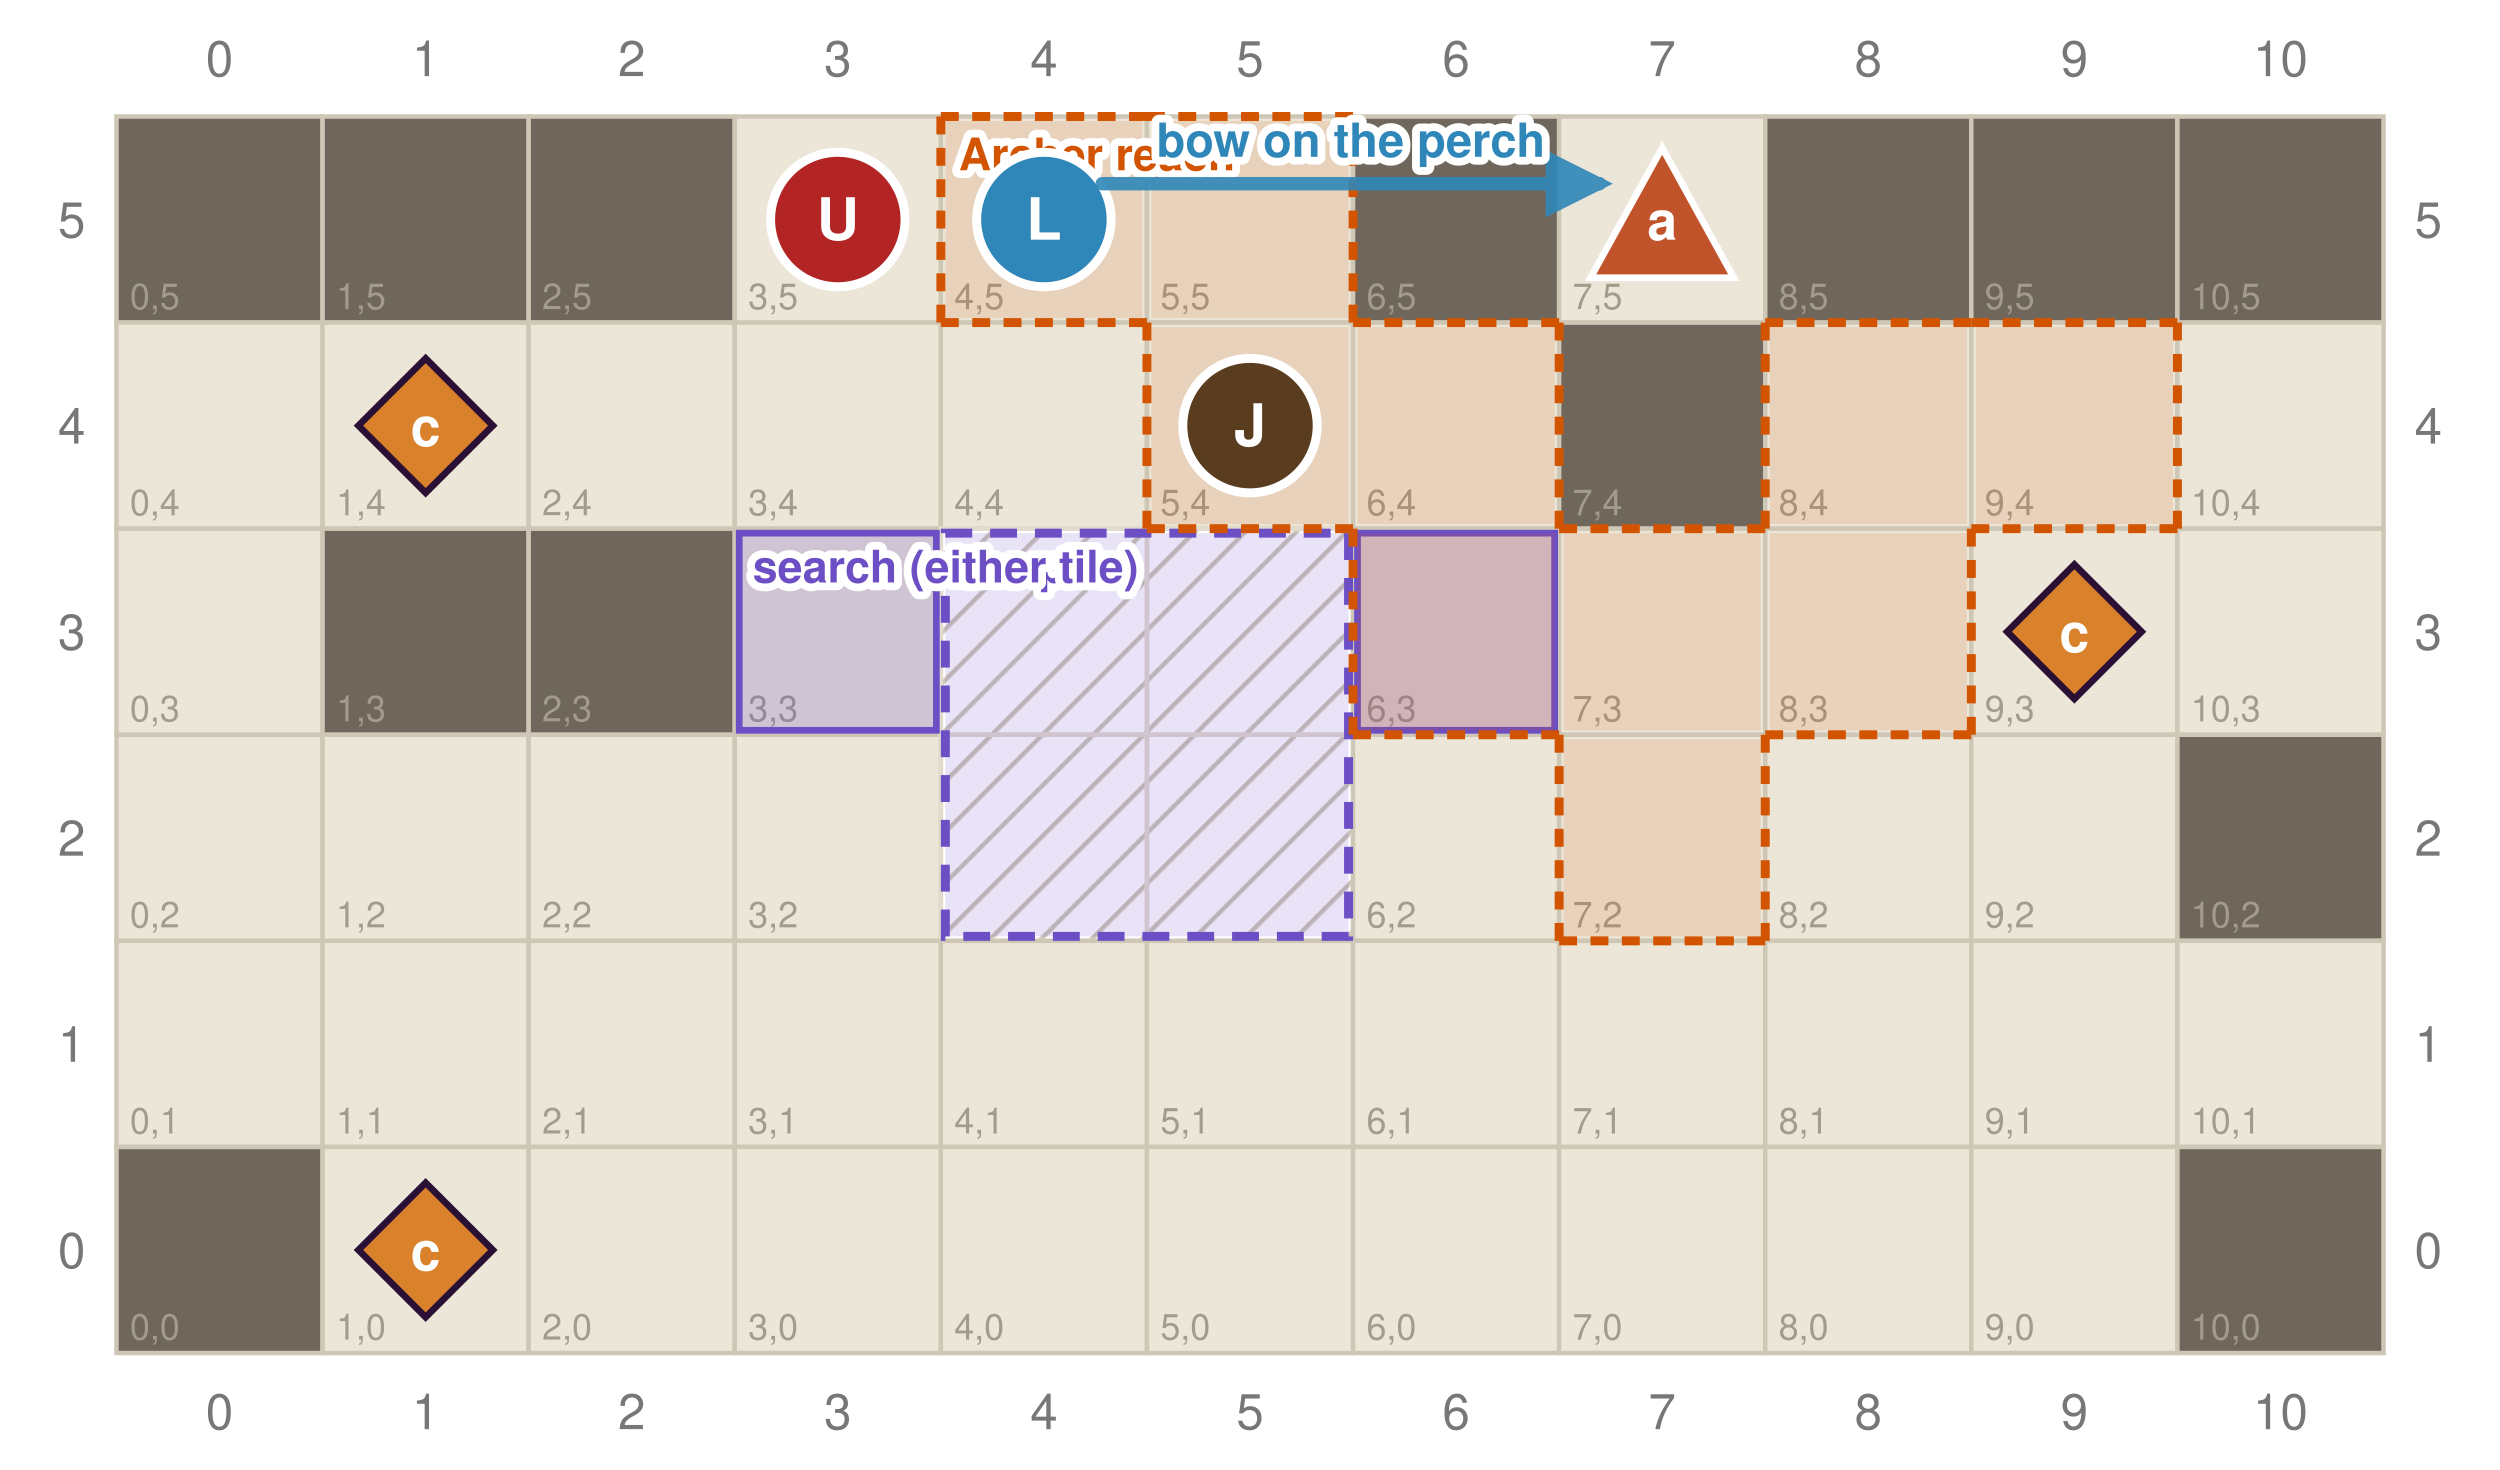
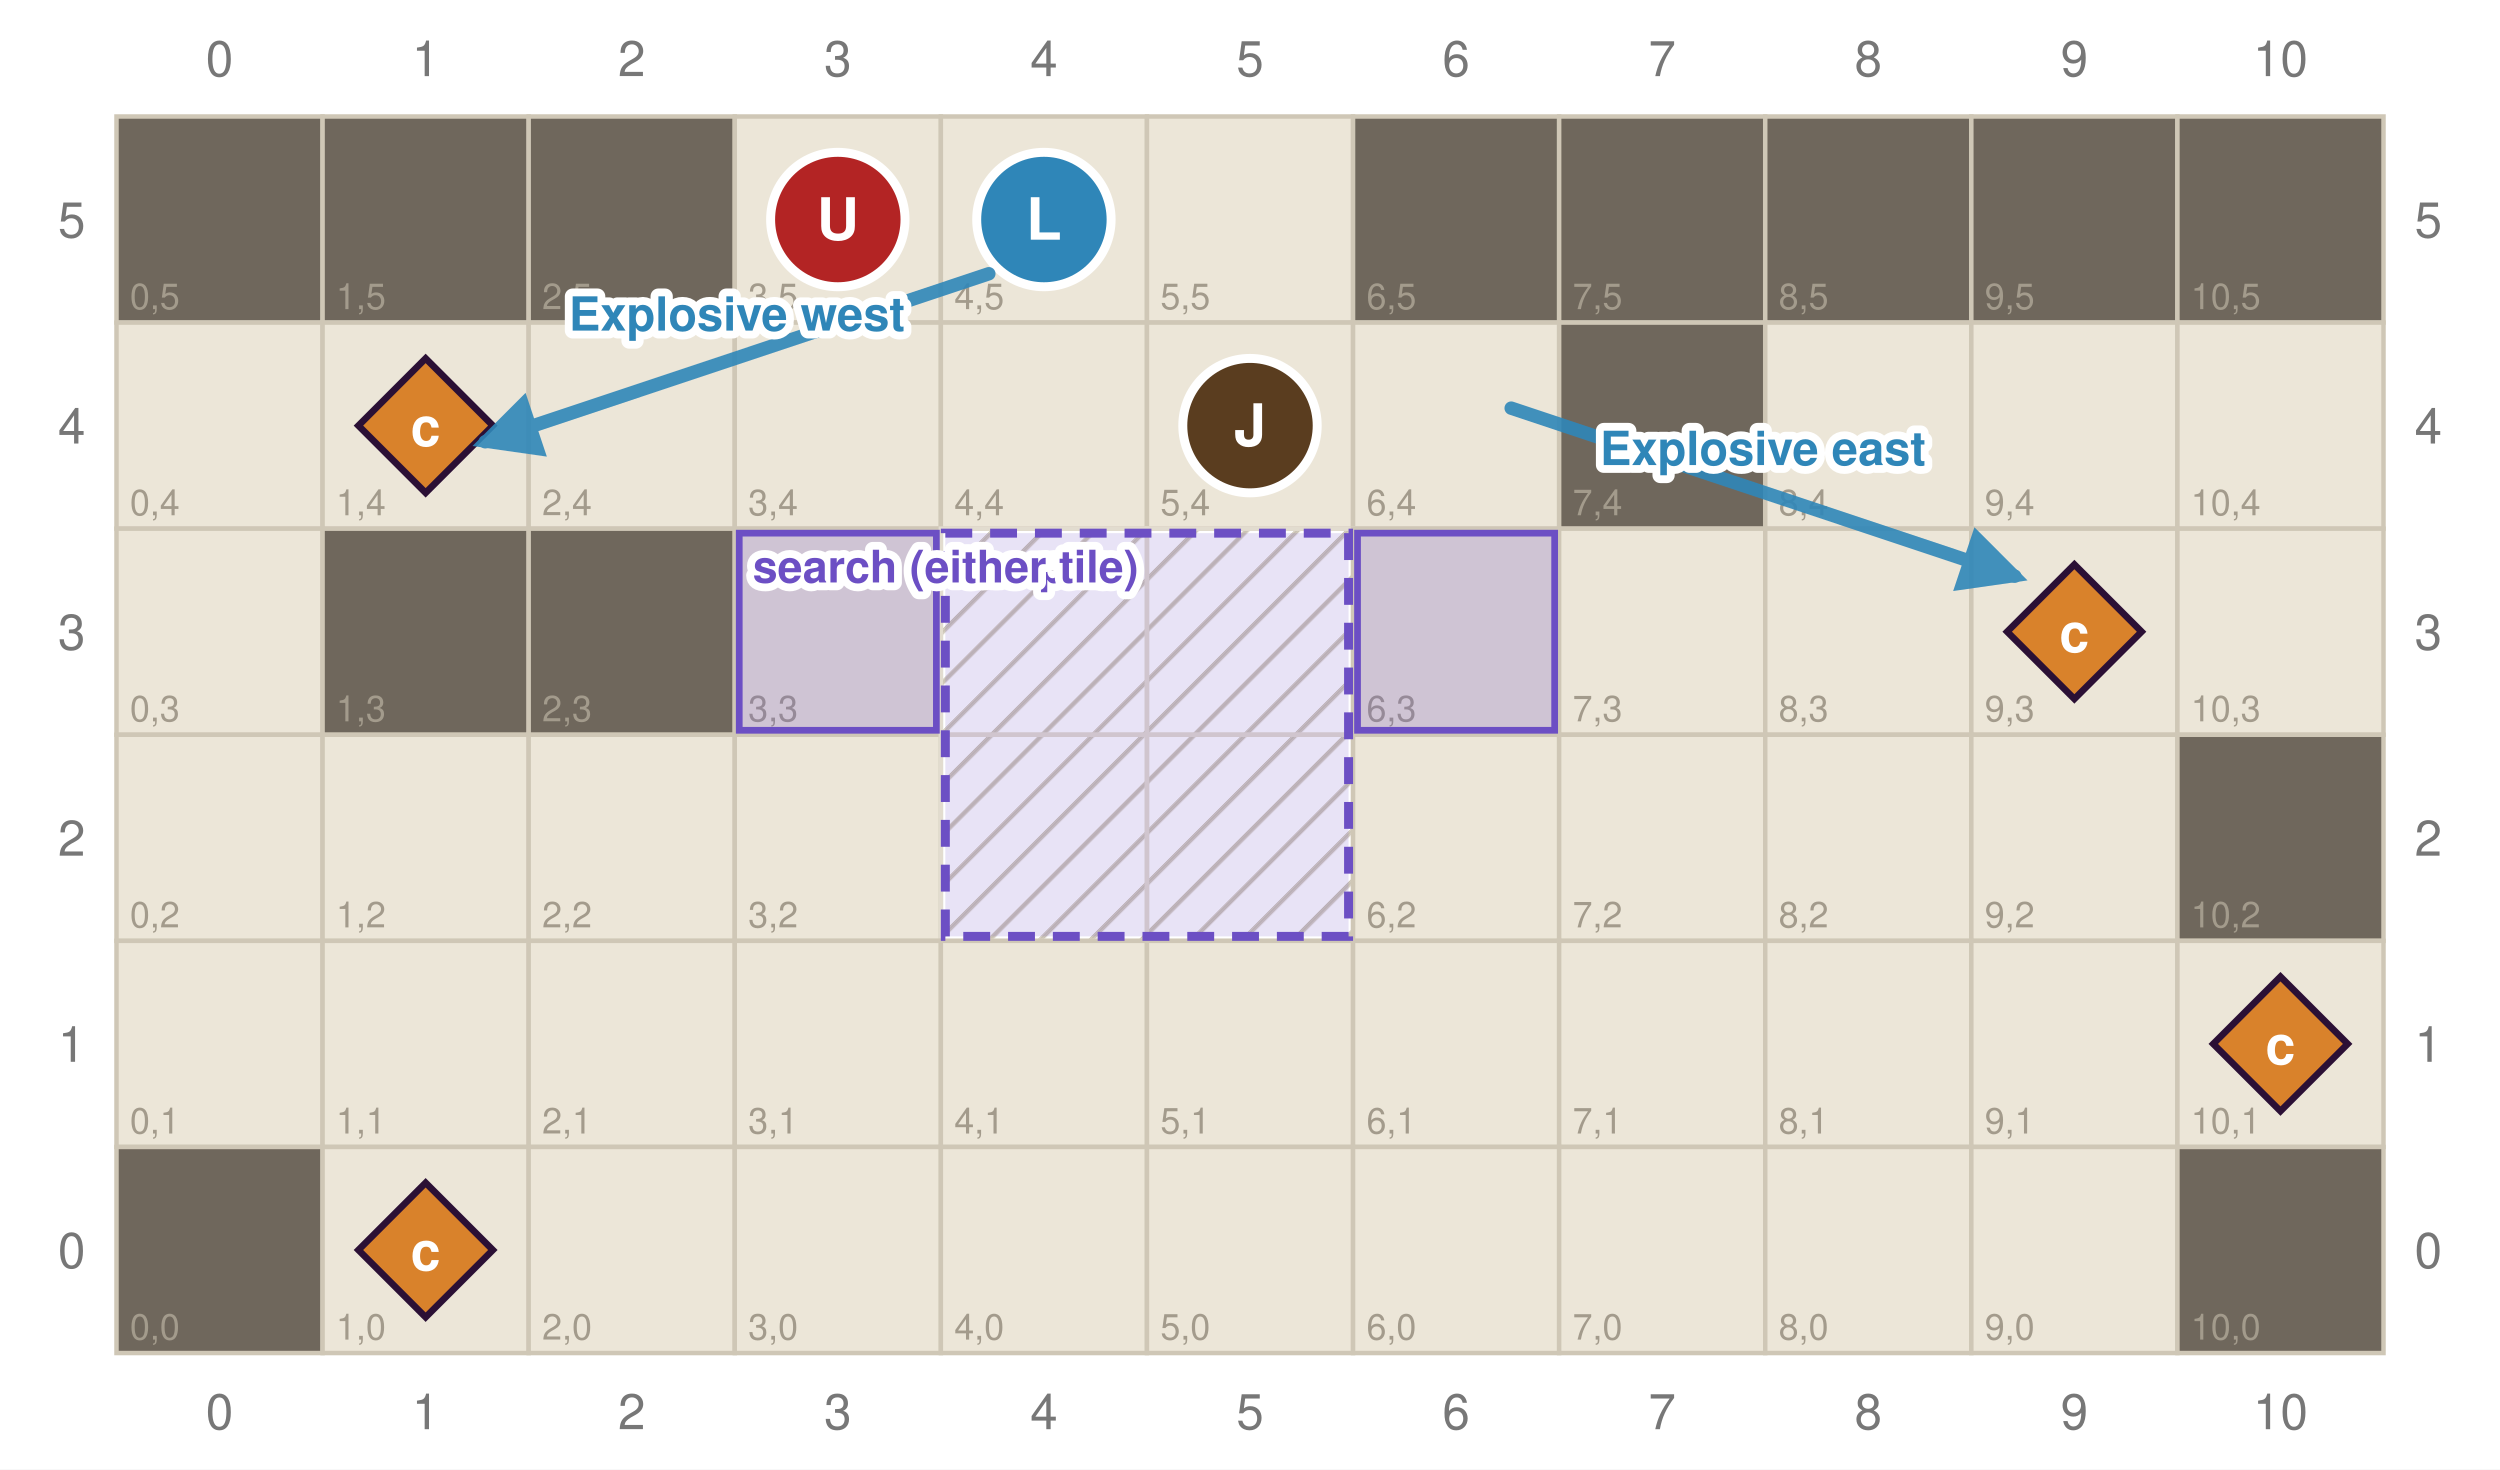
<svg xmlns="http://www.w3.org/2000/svg" viewBox="0 0 558 328" width="558" height="328">
  <defs>
    <marker id="ah" viewBox="0 0 10 10" refX="8" refY="5" markerWidth="5" markerHeight="5" orient="auto-start-reverse">
      <path d="M0,0 L10,5 L0,10 z" fill="context-stroke" />
    </marker>
    <pattern id="gap" width="8" height="8" patternUnits="userSpaceOnUse" patternTransform="rotate(45)">
      <line x1="0" y1="0" x2="0" y2="8" stroke="#c9c2b4" stroke-width="2" />
    </pattern>
  </defs>
  <rect width="558" height="328" fill="#ffffff" />
  <text x="49.0" y="17.0" font-size="11" text-anchor="middle" font-weight="normal" font-family="Segoe UI, Helvetica, Arial, sans-serif" fill="#777">0</text>
  <text x="49.0" y="319.0" font-size="11" text-anchor="middle" font-weight="normal" font-family="Segoe UI, Helvetica, Arial, sans-serif" fill="#777">0</text>
  <text x="95.0" y="17.0" font-size="11" text-anchor="middle" font-weight="normal" font-family="Segoe UI, Helvetica, Arial, sans-serif" fill="#777">1</text>
  <text x="95.0" y="319.0" font-size="11" text-anchor="middle" font-weight="normal" font-family="Segoe UI, Helvetica, Arial, sans-serif" fill="#777">1</text>
  <text x="141.0" y="17.0" font-size="11" text-anchor="middle" font-weight="normal" font-family="Segoe UI, Helvetica, Arial, sans-serif" fill="#777">2</text>
  <text x="141.0" y="319.0" font-size="11" text-anchor="middle" font-weight="normal" font-family="Segoe UI, Helvetica, Arial, sans-serif" fill="#777">2</text>
  <text x="187.0" y="17.0" font-size="11" text-anchor="middle" font-weight="normal" font-family="Segoe UI, Helvetica, Arial, sans-serif" fill="#777">3</text>
  <text x="187.0" y="319.0" font-size="11" text-anchor="middle" font-weight="normal" font-family="Segoe UI, Helvetica, Arial, sans-serif" fill="#777">3</text>
  <text x="233.0" y="17.0" font-size="11" text-anchor="middle" font-weight="normal" font-family="Segoe UI, Helvetica, Arial, sans-serif" fill="#777">4</text>
  <text x="233.0" y="319.0" font-size="11" text-anchor="middle" font-weight="normal" font-family="Segoe UI, Helvetica, Arial, sans-serif" fill="#777">4</text>
  <text x="279.0" y="17.0" font-size="11" text-anchor="middle" font-weight="normal" font-family="Segoe UI, Helvetica, Arial, sans-serif" fill="#777">5</text>
  <text x="279.0" y="319.0" font-size="11" text-anchor="middle" font-weight="normal" font-family="Segoe UI, Helvetica, Arial, sans-serif" fill="#777">5</text>
  <text x="325.0" y="17.0" font-size="11" text-anchor="middle" font-weight="normal" font-family="Segoe UI, Helvetica, Arial, sans-serif" fill="#777">6</text>
  <text x="325.0" y="319.0" font-size="11" text-anchor="middle" font-weight="normal" font-family="Segoe UI, Helvetica, Arial, sans-serif" fill="#777">6</text>
  <text x="371.0" y="17.0" font-size="11" text-anchor="middle" font-weight="normal" font-family="Segoe UI, Helvetica, Arial, sans-serif" fill="#777">7</text>
  <text x="371.0" y="319.0" font-size="11" text-anchor="middle" font-weight="normal" font-family="Segoe UI, Helvetica, Arial, sans-serif" fill="#777">7</text>
  <text x="417.0" y="17.0" font-size="11" text-anchor="middle" font-weight="normal" font-family="Segoe UI, Helvetica, Arial, sans-serif" fill="#777">8</text>
  <text x="417.0" y="319.0" font-size="11" text-anchor="middle" font-weight="normal" font-family="Segoe UI, Helvetica, Arial, sans-serif" fill="#777">8</text>
  <text x="463.0" y="17.0" font-size="11" text-anchor="middle" font-weight="normal" font-family="Segoe UI, Helvetica, Arial, sans-serif" fill="#777">9</text>
  <text x="463.0" y="319.0" font-size="11" text-anchor="middle" font-weight="normal" font-family="Segoe UI, Helvetica, Arial, sans-serif" fill="#777">9</text>
  <text x="509.0" y="17.0" font-size="11" text-anchor="middle" font-weight="normal" font-family="Segoe UI, Helvetica, Arial, sans-serif" fill="#777">10</text>
  <text x="509.0" y="319.0" font-size="11" text-anchor="middle" font-weight="normal" font-family="Segoe UI, Helvetica, Arial, sans-serif" fill="#777">10</text>
  <text x="16.0" y="283.0" font-size="11" text-anchor="middle" font-weight="normal" font-family="Segoe UI, Helvetica, Arial, sans-serif" fill="#777">0</text>
  <text x="542.0" y="283.0" font-size="11" text-anchor="middle" font-weight="normal" font-family="Segoe UI, Helvetica, Arial, sans-serif" fill="#777">0</text>
  <text x="16.0" y="237.0" font-size="11" text-anchor="middle" font-weight="normal" font-family="Segoe UI, Helvetica, Arial, sans-serif" fill="#777">1</text>
  <text x="542.0" y="237.0" font-size="11" text-anchor="middle" font-weight="normal" font-family="Segoe UI, Helvetica, Arial, sans-serif" fill="#777">1</text>
  <text x="16.0" y="191.0" font-size="11" text-anchor="middle" font-weight="normal" font-family="Segoe UI, Helvetica, Arial, sans-serif" fill="#777">2</text>
  <text x="542.0" y="191.0" font-size="11" text-anchor="middle" font-weight="normal" font-family="Segoe UI, Helvetica, Arial, sans-serif" fill="#777">2</text>
  <text x="16.0" y="145.0" font-size="11" text-anchor="middle" font-weight="normal" font-family="Segoe UI, Helvetica, Arial, sans-serif" fill="#777">3</text>
  <text x="542.0" y="145.0" font-size="11" text-anchor="middle" font-weight="normal" font-family="Segoe UI, Helvetica, Arial, sans-serif" fill="#777">3</text>
  <text x="16.0" y="99.0" font-size="11" text-anchor="middle" font-weight="normal" font-family="Segoe UI, Helvetica, Arial, sans-serif" fill="#777">4</text>
  <text x="542.0" y="99.0" font-size="11" text-anchor="middle" font-weight="normal" font-family="Segoe UI, Helvetica, Arial, sans-serif" fill="#777">4</text>
  <text x="16.0" y="53.0" font-size="11" text-anchor="middle" font-weight="normal" font-family="Segoe UI, Helvetica, Arial, sans-serif" fill="#777">5</text>
  <text x="542.0" y="53.0" font-size="11" text-anchor="middle" font-weight="normal" font-family="Segoe UI, Helvetica, Arial, sans-serif" fill="#777">5</text>
  <g>
    <rect x="26" y="26" width="46" height="46" fill="#6f675c" stroke="#cfc7b6" stroke-width="1" />
  </g>
  <text x="29.0" y="69.0" font-size="8" text-anchor="start" font-weight="normal" font-family="Segoe UI, Helvetica, Arial, sans-serif" fill="#a39b8c">0,5</text>
  <g>
    <rect x="72" y="26" width="46" height="46" fill="#6f675c" stroke="#cfc7b6" stroke-width="1" />
  </g>
  <text x="75.0" y="69.0" font-size="8" text-anchor="start" font-weight="normal" font-family="Segoe UI, Helvetica, Arial, sans-serif" fill="#a39b8c">1,5</text>
  <g>
    <rect x="118" y="26" width="46" height="46" fill="#6f675c" stroke="#cfc7b6" stroke-width="1" />
  </g>
  <text x="121.0" y="69.0" font-size="8" text-anchor="start" font-weight="normal" font-family="Segoe UI, Helvetica, Arial, sans-serif" fill="#a39b8c">2,5</text>
  <g>
    <rect x="164" y="26" width="46" height="46" fill="#ece6d8" stroke="#cfc7b6" stroke-width="1" />
  </g>
  <text x="167.0" y="69.0" font-size="8" text-anchor="start" font-weight="normal" font-family="Segoe UI, Helvetica, Arial, sans-serif" fill="#a39b8c">3,5</text>
  <g>
    <rect x="210" y="26" width="46" height="46" fill="#ece6d8" stroke="#cfc7b6" stroke-width="1" />
  </g>
  <text x="213.0" y="69.0" font-size="8" text-anchor="start" font-weight="normal" font-family="Segoe UI, Helvetica, Arial, sans-serif" fill="#a39b8c">4,5</text>
  <g>
    <rect x="256" y="26" width="46" height="46" fill="#ece6d8" stroke="#cfc7b6" stroke-width="1" />
  </g>
  <text x="259.0" y="69.0" font-size="8" text-anchor="start" font-weight="normal" font-family="Segoe UI, Helvetica, Arial, sans-serif" fill="#a39b8c">5,5</text>
  <g>
    <rect x="302" y="26" width="46" height="46" fill="#6f675c" stroke="#cfc7b6" stroke-width="1" />
  </g>
  <text x="305.0" y="69.0" font-size="8" text-anchor="start" font-weight="normal" font-family="Segoe UI, Helvetica, Arial, sans-serif" fill="#a39b8c">6,5</text>
  <g>
-     <rect x="348" y="26" width="46" height="46" fill="#ece6d8" stroke="#cfc7b6" stroke-width="1" />
+     <rect x="348" y="26" width="46" height="46" fill="#6f675c" stroke="#cfc7b6" stroke-width="1" />
  </g>
  <text x="351.0" y="69.0" font-size="8" text-anchor="start" font-weight="normal" font-family="Segoe UI, Helvetica, Arial, sans-serif" fill="#a39b8c">7,5</text>
  <g>
    <rect x="394" y="26" width="46" height="46" fill="#6f675c" stroke="#cfc7b6" stroke-width="1" />
  </g>
  <text x="397.0" y="69.0" font-size="8" text-anchor="start" font-weight="normal" font-family="Segoe UI, Helvetica, Arial, sans-serif" fill="#a39b8c">8,5</text>
  <g>
    <rect x="440" y="26" width="46" height="46" fill="#6f675c" stroke="#cfc7b6" stroke-width="1" />
  </g>
  <text x="443.0" y="69.0" font-size="8" text-anchor="start" font-weight="normal" font-family="Segoe UI, Helvetica, Arial, sans-serif" fill="#a39b8c">9,5</text>
  <g>
    <rect x="486" y="26" width="46" height="46" fill="#6f675c" stroke="#cfc7b6" stroke-width="1" />
  </g>
  <text x="489.0" y="69.0" font-size="8" text-anchor="start" font-weight="normal" font-family="Segoe UI, Helvetica, Arial, sans-serif" fill="#a39b8c">10,5</text>
  <g>
    <rect x="26" y="72" width="46" height="46" fill="#ece6d8" stroke="#cfc7b6" stroke-width="1" />
  </g>
  <text x="29.0" y="115.0" font-size="8" text-anchor="start" font-weight="normal" font-family="Segoe UI, Helvetica, Arial, sans-serif" fill="#a39b8c">0,4</text>
  <g>
    <rect x="72" y="72" width="46" height="46" fill="#ece6d8" stroke="#cfc7b6" stroke-width="1" />
  </g>
  <text x="75.0" y="115.0" font-size="8" text-anchor="start" font-weight="normal" font-family="Segoe UI, Helvetica, Arial, sans-serif" fill="#a39b8c">1,4</text>
  <g>
    <rect x="118" y="72" width="46" height="46" fill="#ece6d8" stroke="#cfc7b6" stroke-width="1" />
  </g>
  <text x="121.0" y="115.0" font-size="8" text-anchor="start" font-weight="normal" font-family="Segoe UI, Helvetica, Arial, sans-serif" fill="#a39b8c">2,4</text>
  <g>
    <rect x="164" y="72" width="46" height="46" fill="#ece6d8" stroke="#cfc7b6" stroke-width="1" />
  </g>
  <text x="167.0" y="115.0" font-size="8" text-anchor="start" font-weight="normal" font-family="Segoe UI, Helvetica, Arial, sans-serif" fill="#a39b8c">3,4</text>
  <g>
    <rect x="210" y="72" width="46" height="46" fill="#ece6d8" stroke="#cfc7b6" stroke-width="1" />
  </g>
  <text x="213.0" y="115.0" font-size="8" text-anchor="start" font-weight="normal" font-family="Segoe UI, Helvetica, Arial, sans-serif" fill="#a39b8c">4,4</text>
  <g>
    <rect x="256" y="72" width="46" height="46" fill="#ece6d8" stroke="#cfc7b6" stroke-width="1" />
  </g>
  <text x="259.0" y="115.0" font-size="8" text-anchor="start" font-weight="normal" font-family="Segoe UI, Helvetica, Arial, sans-serif" fill="#a39b8c">5,4</text>
  <g>
    <rect x="302" y="72" width="46" height="46" fill="#ece6d8" stroke="#cfc7b6" stroke-width="1" />
  </g>
  <text x="305.0" y="115.0" font-size="8" text-anchor="start" font-weight="normal" font-family="Segoe UI, Helvetica, Arial, sans-serif" fill="#a39b8c">6,4</text>
  <g>
    <rect x="348" y="72" width="46" height="46" fill="#6f675c" stroke="#cfc7b6" stroke-width="1" />
  </g>
  <text x="351.0" y="115.0" font-size="8" text-anchor="start" font-weight="normal" font-family="Segoe UI, Helvetica, Arial, sans-serif" fill="#a39b8c">7,4</text>
  <g>
    <rect x="394" y="72" width="46" height="46" fill="#ece6d8" stroke="#cfc7b6" stroke-width="1" />
  </g>
  <text x="397.0" y="115.0" font-size="8" text-anchor="start" font-weight="normal" font-family="Segoe UI, Helvetica, Arial, sans-serif" fill="#a39b8c">8,4</text>
  <g>
    <rect x="440" y="72" width="46" height="46" fill="#ece6d8" stroke="#cfc7b6" stroke-width="1" />
  </g>
  <text x="443.0" y="115.0" font-size="8" text-anchor="start" font-weight="normal" font-family="Segoe UI, Helvetica, Arial, sans-serif" fill="#a39b8c">9,4</text>
  <g>
    <rect x="486" y="72" width="46" height="46" fill="#ece6d8" stroke="#cfc7b6" stroke-width="1" />
  </g>
  <text x="489.0" y="115.0" font-size="8" text-anchor="start" font-weight="normal" font-family="Segoe UI, Helvetica, Arial, sans-serif" fill="#a39b8c">10,4</text>
  <g>
    <rect x="26" y="118" width="46" height="46" fill="#ece6d8" stroke="#cfc7b6" stroke-width="1" />
  </g>
  <text x="29.0" y="161.0" font-size="8" text-anchor="start" font-weight="normal" font-family="Segoe UI, Helvetica, Arial, sans-serif" fill="#a39b8c">0,3</text>
  <g>
    <rect x="72" y="118" width="46" height="46" fill="#6f675c" stroke="#cfc7b6" stroke-width="1" />
  </g>
  <text x="75.0" y="161.0" font-size="8" text-anchor="start" font-weight="normal" font-family="Segoe UI, Helvetica, Arial, sans-serif" fill="#a39b8c">1,3</text>
  <g>
    <rect x="118" y="118" width="46" height="46" fill="#6f675c" stroke="#cfc7b6" stroke-width="1" />
  </g>
  <text x="121.0" y="161.0" font-size="8" text-anchor="start" font-weight="normal" font-family="Segoe UI, Helvetica, Arial, sans-serif" fill="#a39b8c">2,3</text>
  <g>
    <rect x="164" y="118" width="46" height="46" fill="#ece6d8" stroke="#cfc7b6" stroke-width="1" />
  </g>
  <text x="167.0" y="161.0" font-size="8" text-anchor="start" font-weight="normal" font-family="Segoe UI, Helvetica, Arial, sans-serif" fill="#a39b8c">3,3</text>
  <g>
    <rect x="210" y="118" width="46" height="46" fill="url(#gap)" stroke="#e2dccf" stroke-width="1" />
  </g>
  <g>
    <rect x="256" y="118" width="46" height="46" fill="url(#gap)" stroke="#e2dccf" stroke-width="1" />
  </g>
  <g>
    <rect x="302" y="118" width="46" height="46" fill="#ece6d8" stroke="#cfc7b6" stroke-width="1" />
  </g>
  <text x="305.0" y="161.0" font-size="8" text-anchor="start" font-weight="normal" font-family="Segoe UI, Helvetica, Arial, sans-serif" fill="#a39b8c">6,3</text>
  <g>
    <rect x="348" y="118" width="46" height="46" fill="#ece6d8" stroke="#cfc7b6" stroke-width="1" />
  </g>
  <text x="351.0" y="161.0" font-size="8" text-anchor="start" font-weight="normal" font-family="Segoe UI, Helvetica, Arial, sans-serif" fill="#a39b8c">7,3</text>
  <g>
    <rect x="394" y="118" width="46" height="46" fill="#ece6d8" stroke="#cfc7b6" stroke-width="1" />
  </g>
  <text x="397.0" y="161.0" font-size="8" text-anchor="start" font-weight="normal" font-family="Segoe UI, Helvetica, Arial, sans-serif" fill="#a39b8c">8,3</text>
  <g>
    <rect x="440" y="118" width="46" height="46" fill="#ece6d8" stroke="#cfc7b6" stroke-width="1" />
  </g>
  <text x="443.0" y="161.0" font-size="8" text-anchor="start" font-weight="normal" font-family="Segoe UI, Helvetica, Arial, sans-serif" fill="#a39b8c">9,3</text>
  <g>
    <rect x="486" y="118" width="46" height="46" fill="#ece6d8" stroke="#cfc7b6" stroke-width="1" />
  </g>
  <text x="489.0" y="161.0" font-size="8" text-anchor="start" font-weight="normal" font-family="Segoe UI, Helvetica, Arial, sans-serif" fill="#a39b8c">10,3</text>
  <g>
    <rect x="26" y="164" width="46" height="46" fill="#ece6d8" stroke="#cfc7b6" stroke-width="1" />
  </g>
  <text x="29.0" y="207.0" font-size="8" text-anchor="start" font-weight="normal" font-family="Segoe UI, Helvetica, Arial, sans-serif" fill="#a39b8c">0,2</text>
  <g>
    <rect x="72" y="164" width="46" height="46" fill="#ece6d8" stroke="#cfc7b6" stroke-width="1" />
  </g>
  <text x="75.0" y="207.0" font-size="8" text-anchor="start" font-weight="normal" font-family="Segoe UI, Helvetica, Arial, sans-serif" fill="#a39b8c">1,2</text>
  <g>
    <rect x="118" y="164" width="46" height="46" fill="#ece6d8" stroke="#cfc7b6" stroke-width="1" />
  </g>
  <text x="121.0" y="207.0" font-size="8" text-anchor="start" font-weight="normal" font-family="Segoe UI, Helvetica, Arial, sans-serif" fill="#a39b8c">2,2</text>
  <g>
    <rect x="164" y="164" width="46" height="46" fill="#ece6d8" stroke="#cfc7b6" stroke-width="1" />
  </g>
  <text x="167.0" y="207.0" font-size="8" text-anchor="start" font-weight="normal" font-family="Segoe UI, Helvetica, Arial, sans-serif" fill="#a39b8c">3,2</text>
  <g>
    <rect x="210" y="164" width="46" height="46" fill="url(#gap)" stroke="#e2dccf" stroke-width="1" />
  </g>
  <g>
    <rect x="256" y="164" width="46" height="46" fill="url(#gap)" stroke="#e2dccf" stroke-width="1" />
  </g>
  <g>
    <rect x="302" y="164" width="46" height="46" fill="#ece6d8" stroke="#cfc7b6" stroke-width="1" />
  </g>
  <text x="305.0" y="207.0" font-size="8" text-anchor="start" font-weight="normal" font-family="Segoe UI, Helvetica, Arial, sans-serif" fill="#a39b8c">6,2</text>
  <g>
    <rect x="348" y="164" width="46" height="46" fill="#ece6d8" stroke="#cfc7b6" stroke-width="1" />
  </g>
  <text x="351.0" y="207.0" font-size="8" text-anchor="start" font-weight="normal" font-family="Segoe UI, Helvetica, Arial, sans-serif" fill="#a39b8c">7,2</text>
  <g>
    <rect x="394" y="164" width="46" height="46" fill="#ece6d8" stroke="#cfc7b6" stroke-width="1" />
  </g>
  <text x="397.0" y="207.0" font-size="8" text-anchor="start" font-weight="normal" font-family="Segoe UI, Helvetica, Arial, sans-serif" fill="#a39b8c">8,2</text>
  <g>
    <rect x="440" y="164" width="46" height="46" fill="#ece6d8" stroke="#cfc7b6" stroke-width="1" />
  </g>
  <text x="443.0" y="207.0" font-size="8" text-anchor="start" font-weight="normal" font-family="Segoe UI, Helvetica, Arial, sans-serif" fill="#a39b8c">9,2</text>
  <g>
    <rect x="486" y="164" width="46" height="46" fill="#6f675c" stroke="#cfc7b6" stroke-width="1" />
  </g>
  <text x="489.0" y="207.0" font-size="8" text-anchor="start" font-weight="normal" font-family="Segoe UI, Helvetica, Arial, sans-serif" fill="#a39b8c">10,2</text>
  <g>
    <rect x="26" y="210" width="46" height="46" fill="#ece6d8" stroke="#cfc7b6" stroke-width="1" />
  </g>
  <text x="29.0" y="253.0" font-size="8" text-anchor="start" font-weight="normal" font-family="Segoe UI, Helvetica, Arial, sans-serif" fill="#a39b8c">0,1</text>
  <g>
    <rect x="72" y="210" width="46" height="46" fill="#ece6d8" stroke="#cfc7b6" stroke-width="1" />
  </g>
  <text x="75.0" y="253.0" font-size="8" text-anchor="start" font-weight="normal" font-family="Segoe UI, Helvetica, Arial, sans-serif" fill="#a39b8c">1,1</text>
  <g>
    <rect x="118" y="210" width="46" height="46" fill="#ece6d8" stroke="#cfc7b6" stroke-width="1" />
  </g>
  <text x="121.0" y="253.0" font-size="8" text-anchor="start" font-weight="normal" font-family="Segoe UI, Helvetica, Arial, sans-serif" fill="#a39b8c">2,1</text>
  <g>
    <rect x="164" y="210" width="46" height="46" fill="#ece6d8" stroke="#cfc7b6" stroke-width="1" />
  </g>
  <text x="167.0" y="253.0" font-size="8" text-anchor="start" font-weight="normal" font-family="Segoe UI, Helvetica, Arial, sans-serif" fill="#a39b8c">3,1</text>
  <g>
    <rect x="210" y="210" width="46" height="46" fill="#ece6d8" stroke="#cfc7b6" stroke-width="1" />
  </g>
  <text x="213.0" y="253.0" font-size="8" text-anchor="start" font-weight="normal" font-family="Segoe UI, Helvetica, Arial, sans-serif" fill="#a39b8c">4,1</text>
  <g>
    <rect x="256" y="210" width="46" height="46" fill="#ece6d8" stroke="#cfc7b6" stroke-width="1" />
  </g>
  <text x="259.0" y="253.0" font-size="8" text-anchor="start" font-weight="normal" font-family="Segoe UI, Helvetica, Arial, sans-serif" fill="#a39b8c">5,1</text>
  <g>
    <rect x="302" y="210" width="46" height="46" fill="#ece6d8" stroke="#cfc7b6" stroke-width="1" />
  </g>
  <text x="305.0" y="253.0" font-size="8" text-anchor="start" font-weight="normal" font-family="Segoe UI, Helvetica, Arial, sans-serif" fill="#a39b8c">6,1</text>
  <g>
    <rect x="348" y="210" width="46" height="46" fill="#ece6d8" stroke="#cfc7b6" stroke-width="1" />
  </g>
  <text x="351.0" y="253.0" font-size="8" text-anchor="start" font-weight="normal" font-family="Segoe UI, Helvetica, Arial, sans-serif" fill="#a39b8c">7,1</text>
  <g>
    <rect x="394" y="210" width="46" height="46" fill="#ece6d8" stroke="#cfc7b6" stroke-width="1" />
  </g>
  <text x="397.0" y="253.0" font-size="8" text-anchor="start" font-weight="normal" font-family="Segoe UI, Helvetica, Arial, sans-serif" fill="#a39b8c">8,1</text>
  <g>
    <rect x="440" y="210" width="46" height="46" fill="#ece6d8" stroke="#cfc7b6" stroke-width="1" />
  </g>
  <text x="443.0" y="253.0" font-size="8" text-anchor="start" font-weight="normal" font-family="Segoe UI, Helvetica, Arial, sans-serif" fill="#a39b8c">9,1</text>
  <g>
    <rect x="486" y="210" width="46" height="46" fill="#ece6d8" stroke="#cfc7b6" stroke-width="1" />
  </g>
  <text x="489.0" y="253.0" font-size="8" text-anchor="start" font-weight="normal" font-family="Segoe UI, Helvetica, Arial, sans-serif" fill="#a39b8c">10,1</text>
  <g>
    <rect x="26" y="256" width="46" height="46" fill="#6f675c" stroke="#cfc7b6" stroke-width="1" />
  </g>
  <text x="29.0" y="299.0" font-size="8" text-anchor="start" font-weight="normal" font-family="Segoe UI, Helvetica, Arial, sans-serif" fill="#a39b8c">0,0</text>
  <g>
    <rect x="72" y="256" width="46" height="46" fill="#ece6d8" stroke="#cfc7b6" stroke-width="1" />
  </g>
  <text x="75.0" y="299.0" font-size="8" text-anchor="start" font-weight="normal" font-family="Segoe UI, Helvetica, Arial, sans-serif" fill="#a39b8c">1,0</text>
  <g>
    <rect x="118" y="256" width="46" height="46" fill="#ece6d8" stroke="#cfc7b6" stroke-width="1" />
  </g>
  <text x="121.0" y="299.0" font-size="8" text-anchor="start" font-weight="normal" font-family="Segoe UI, Helvetica, Arial, sans-serif" fill="#a39b8c">2,0</text>
  <g>
    <rect x="164" y="256" width="46" height="46" fill="#ece6d8" stroke="#cfc7b6" stroke-width="1" />
  </g>
  <text x="167.0" y="299.0" font-size="8" text-anchor="start" font-weight="normal" font-family="Segoe UI, Helvetica, Arial, sans-serif" fill="#a39b8c">3,0</text>
  <g>
    <rect x="210" y="256" width="46" height="46" fill="#ece6d8" stroke="#cfc7b6" stroke-width="1" />
  </g>
  <text x="213.0" y="299.0" font-size="8" text-anchor="start" font-weight="normal" font-family="Segoe UI, Helvetica, Arial, sans-serif" fill="#a39b8c">4,0</text>
  <g>
    <rect x="256" y="256" width="46" height="46" fill="#ece6d8" stroke="#cfc7b6" stroke-width="1" />
  </g>
  <text x="259.0" y="299.0" font-size="8" text-anchor="start" font-weight="normal" font-family="Segoe UI, Helvetica, Arial, sans-serif" fill="#a39b8c">5,0</text>
  <g>
    <rect x="302" y="256" width="46" height="46" fill="#ece6d8" stroke="#cfc7b6" stroke-width="1" />
  </g>
  <text x="305.0" y="299.0" font-size="8" text-anchor="start" font-weight="normal" font-family="Segoe UI, Helvetica, Arial, sans-serif" fill="#a39b8c">6,0</text>
  <g>
    <rect x="348" y="256" width="46" height="46" fill="#ece6d8" stroke="#cfc7b6" stroke-width="1" />
  </g>
  <text x="351.0" y="299.0" font-size="8" text-anchor="start" font-weight="normal" font-family="Segoe UI, Helvetica, Arial, sans-serif" fill="#a39b8c">7,0</text>
  <g>
    <rect x="394" y="256" width="46" height="46" fill="#ece6d8" stroke="#cfc7b6" stroke-width="1" />
  </g>
  <text x="397.0" y="299.0" font-size="8" text-anchor="start" font-weight="normal" font-family="Segoe UI, Helvetica, Arial, sans-serif" fill="#a39b8c">8,0</text>
  <g>
    <rect x="440" y="256" width="46" height="46" fill="#ece6d8" stroke="#cfc7b6" stroke-width="1" />
  </g>
  <text x="443.0" y="299.0" font-size="8" text-anchor="start" font-weight="normal" font-family="Segoe UI, Helvetica, Arial, sans-serif" fill="#a39b8c">9,0</text>
  <g>
    <rect x="486" y="256" width="46" height="46" fill="#6f675c" stroke="#cfc7b6" stroke-width="1" />
  </g>
  <text x="489.0" y="299.0" font-size="8" text-anchor="start" font-weight="normal" font-family="Segoe UI, Helvetica, Arial, sans-serif" fill="#a39b8c">10,0</text>
  <rect x="211" y="119" width="90" height="90" fill="#6c4fc4" fill-opacity="0.16" stroke="#6c4fc4" stroke-width="2" stroke-dasharray="6 4" />
  <text x="214.0" y="130.0" font-size="10" text-anchor="start" font-weight="bold" font-family="Segoe UI, Helvetica, Arial, sans-serif" fill="#ffffff" stroke="#ffffff" stroke-width="3.5" stroke-linejoin="round">the pile</text>
  <text x="214.0" y="130.0" font-size="10" text-anchor="start" font-weight="bold" font-family="Segoe UI, Helvetica, Arial, sans-serif" fill="#6c4fc4">the pile</text>
  <rect x="165" y="119" width="44" height="44" fill="#6c4fc4" fill-opacity="0.22" stroke="#6c4fc4" stroke-width="1.5" />
  <rect x="303" y="119" width="44" height="44" fill="#6c4fc4" fill-opacity="0.22" stroke="#6c4fc4" stroke-width="1.5" />
  <text x="168.0" y="130.0" font-size="10" text-anchor="start" font-weight="bold" font-family="Segoe UI, Helvetica, Arial, sans-serif" fill="#ffffff" stroke="#ffffff" stroke-width="3.5" stroke-linejoin="round">search (either tile)</text>
  <text x="168.0" y="130.0" font-size="10" text-anchor="start" font-weight="bold" font-family="Segoe UI, Helvetica, Arial, sans-serif" fill="#6c4fc4">search (either tile)</text>
-   <rect x="211" y="27" width="44" height="44" fill="#d35400" fill-opacity="0.13" />
-   <rect x="257" y="27" width="44" height="44" fill="#d35400" fill-opacity="0.13" />
-   <rect x="257" y="73" width="44" height="44" fill="#d35400" fill-opacity="0.13" />
-   <rect x="303" y="73" width="44" height="44" fill="#d35400" fill-opacity="0.13" />
-   <rect x="395" y="73" width="44" height="44" fill="#d35400" fill-opacity="0.13" />
-   <rect x="441" y="73" width="44" height="44" fill="#d35400" fill-opacity="0.13" />
-   <rect x="303" y="119" width="44" height="44" fill="#d35400" fill-opacity="0.13" />
-   <rect x="349" y="119" width="44" height="44" fill="#d35400" fill-opacity="0.13" />
-   <rect x="395" y="119" width="44" height="44" fill="#d35400" fill-opacity="0.13" />
-   <rect x="349" y="165" width="44" height="44" fill="#d35400" fill-opacity="0.13" />
-   <line x1="210" y1="26" x2="256" y2="26" stroke="#d35400" stroke-width="2" stroke-dasharray="4 3" />
-   <line x1="210" y1="72" x2="256" y2="72" stroke="#d35400" stroke-width="2" stroke-dasharray="4 3" />
-   <line x1="210" y1="26" x2="210" y2="72" stroke="#d35400" stroke-width="2" stroke-dasharray="4 3" />
-   <line x1="256" y1="26" x2="302" y2="26" stroke="#d35400" stroke-width="2" stroke-dasharray="4 3" />
-   <line x1="302" y1="26" x2="302" y2="72" stroke="#d35400" stroke-width="2" stroke-dasharray="4 3" />
-   <line x1="256" y1="118" x2="302" y2="118" stroke="#d35400" stroke-width="2" stroke-dasharray="4 3" />
-   <line x1="256" y1="72" x2="256" y2="118" stroke="#d35400" stroke-width="2" stroke-dasharray="4 3" />
-   <line x1="302" y1="72" x2="348" y2="72" stroke="#d35400" stroke-width="2" stroke-dasharray="4 3" />
-   <line x1="348" y1="72" x2="348" y2="118" stroke="#d35400" stroke-width="2" stroke-dasharray="4 3" />
-   <line x1="394" y1="72" x2="440" y2="72" stroke="#d35400" stroke-width="2" stroke-dasharray="4 3" />
-   <line x1="394" y1="72" x2="394" y2="118" stroke="#d35400" stroke-width="2" stroke-dasharray="4 3" />
-   <line x1="440" y1="72" x2="486" y2="72" stroke="#d35400" stroke-width="2" stroke-dasharray="4 3" />
-   <line x1="440" y1="118" x2="486" y2="118" stroke="#d35400" stroke-width="2" stroke-dasharray="4 3" />
-   <line x1="486" y1="72" x2="486" y2="118" stroke="#d35400" stroke-width="2" stroke-dasharray="4 3" />
-   <line x1="302" y1="164" x2="348" y2="164" stroke="#d35400" stroke-width="2" stroke-dasharray="4 3" />
-   <line x1="302" y1="118" x2="302" y2="164" stroke="#d35400" stroke-width="2" stroke-dasharray="4 3" />
-   <line x1="348" y1="118" x2="394" y2="118" stroke="#d35400" stroke-width="2" stroke-dasharray="4 3" />
-   <line x1="394" y1="164" x2="440" y2="164" stroke="#d35400" stroke-width="2" stroke-dasharray="4 3" />
-   <line x1="440" y1="118" x2="440" y2="164" stroke="#d35400" stroke-width="2" stroke-dasharray="4 3" />
-   <line x1="348" y1="210" x2="394" y2="210" stroke="#d35400" stroke-width="2" stroke-dasharray="4 3" />
-   <line x1="348" y1="164" x2="348" y2="210" stroke="#d35400" stroke-width="2" stroke-dasharray="4 3" />
-   <line x1="394" y1="164" x2="394" y2="210" stroke="#d35400" stroke-width="2" stroke-dasharray="4 3" />
-   <text x="214.0" y="38.0" font-size="10" text-anchor="start" font-weight="bold" font-family="Segoe UI, Helvetica, Arial, sans-serif" fill="#ffffff" stroke="#ffffff" stroke-width="3.5" stroke-linejoin="round">Archer reach</text>
-   <text x="214.0" y="38.0" font-size="10" text-anchor="start" font-weight="bold" font-family="Segoe UI, Helvetica, Arial, sans-serif" fill="#d35400">Archer reach</text>
  <g>
    <circle cx="187.0" cy="49.0" r="15" fill="#b32424" stroke="#fff" stroke-width="2" />
  </g>
  <text x="187.0" y="53.5" font-size="13" text-anchor="middle" font-weight="bold" font-family="Segoe UI, Helvetica, Arial, sans-serif" fill="#fff">U</text>
  <g>
    <circle cx="233.0" cy="49.0" r="15" fill="#2f86b8" stroke="#fff" stroke-width="2" />
  </g>
  <text x="233.0" y="53.5" font-size="13" text-anchor="middle" font-weight="bold" font-family="Segoe UI, Helvetica, Arial, sans-serif" fill="#fff">L</text>
  <g>
-     <path d="M371.0,33.0 L387.0,62.0 L355.0,62.0 z" fill="#c0532a" stroke="#fff" stroke-width="1.5" />
-   </g>
-   <text x="371.0" y="53.5" font-size="12" text-anchor="middle" font-weight="bold" font-family="Segoe UI, Helvetica, Arial, sans-serif" fill="#fff">a</text>
-   <g>
    <path d="M95.0,80.0 L110.0,95.0 L95.0,110.0 L80.0,95.0 z" fill="#d9822b" stroke="#2b1035" stroke-width="1.5" />
  </g>
  <text x="95.0" y="99.5" font-size="12" text-anchor="middle" font-weight="bold" font-family="Segoe UI, Helvetica, Arial, sans-serif" fill="#fff">c</text>
  <g>
    <circle cx="279.0" cy="95.0" r="15" fill="#5a3d1f" stroke="#fff" stroke-width="2" />
  </g>
  <text x="279.0" y="99.5" font-size="13" text-anchor="middle" font-weight="bold" font-family="Segoe UI, Helvetica, Arial, sans-serif" fill="#fff">J</text>
  <g>
    <path d="M463.0,126.0 L478.0,141.0 L463.0,156.0 L448.0,141.0 z" fill="#d9822b" stroke="#2b1035" stroke-width="1.5" />
  </g>
  <text x="463.0" y="145.5" font-size="12" text-anchor="middle" font-weight="bold" font-family="Segoe UI, Helvetica, Arial, sans-serif" fill="#fff">c</text>
  <g>
+     <path d="M509.0,218.0 L524.0,233.0 L509.0,248.0 L494.0,233.0 z" fill="#d9822b" stroke="#2b1035" stroke-width="1.5" />
+   </g>
+   <text x="509.0" y="237.5" font-size="12" text-anchor="middle" font-weight="bold" font-family="Segoe UI, Helvetica, Arial, sans-serif" fill="#fff">c</text>
+   <g>
    <path d="M95.0,264.0 L110.0,279.0 L95.0,294.0 L80.0,279.0 z" fill="#d9822b" stroke="#2b1035" stroke-width="1.5" />
  </g>
  <text x="95.0" y="283.5" font-size="12" text-anchor="middle" font-weight="bold" font-family="Segoe UI, Helvetica, Arial, sans-serif" fill="#fff">c</text>
-   <polyline points="246.0,41.0 357.0,41.0" fill="none" stroke="#2f86b8" stroke-width="3" stroke-linecap="round" stroke-linejoin="round" marker-end="url(#ah)" opacity="0.9" />
-   <text x="301.5" y="35.0" font-size="10.5" text-anchor="middle" font-weight="bold" font-family="Segoe UI, Helvetica, Arial, sans-serif" fill="#ffffff" stroke="#ffffff" stroke-width="3.5" stroke-linejoin="round">bow on the perch</text>
-   <text x="301.5" y="35.0" font-size="10.5" text-anchor="middle" font-weight="bold" font-family="Segoe UI, Helvetica, Arial, sans-serif" fill="#2f86b8">bow on the perch</text>
+   <polyline points="220.7,61.1 108.3,98.6" fill="none" stroke="#2f86b8" stroke-width="3" stroke-linecap="round" stroke-linejoin="round" marker-end="url(#ah)" opacity="0.9" />
+   <text x="164.5" y="73.8" font-size="10.5" text-anchor="middle" font-weight="bold" font-family="Segoe UI, Helvetica, Arial, sans-serif" fill="#ffffff" stroke="#ffffff" stroke-width="3.5" stroke-linejoin="round">Explosive west</text>
+   <text x="164.5" y="73.8" font-size="10.5" text-anchor="middle" font-weight="bold" font-family="Segoe UI, Helvetica, Arial, sans-serif" fill="#2f86b8">Explosive west</text>
+   <polyline points="337.3,91.1 449.7,128.6" fill="none" stroke="#2f86b8" stroke-width="3" stroke-linecap="round" stroke-linejoin="round" marker-end="url(#ah)" opacity="0.9" />
+   <text x="393.5" y="103.8" font-size="10.5" text-anchor="middle" font-weight="bold" font-family="Segoe UI, Helvetica, Arial, sans-serif" fill="#ffffff" stroke="#ffffff" stroke-width="3.5" stroke-linejoin="round">Explosive east</text>
+   <text x="393.5" y="103.8" font-size="10.5" text-anchor="middle" font-weight="bold" font-family="Segoe UI, Helvetica, Arial, sans-serif" fill="#2f86b8">Explosive east</text>
</svg>
